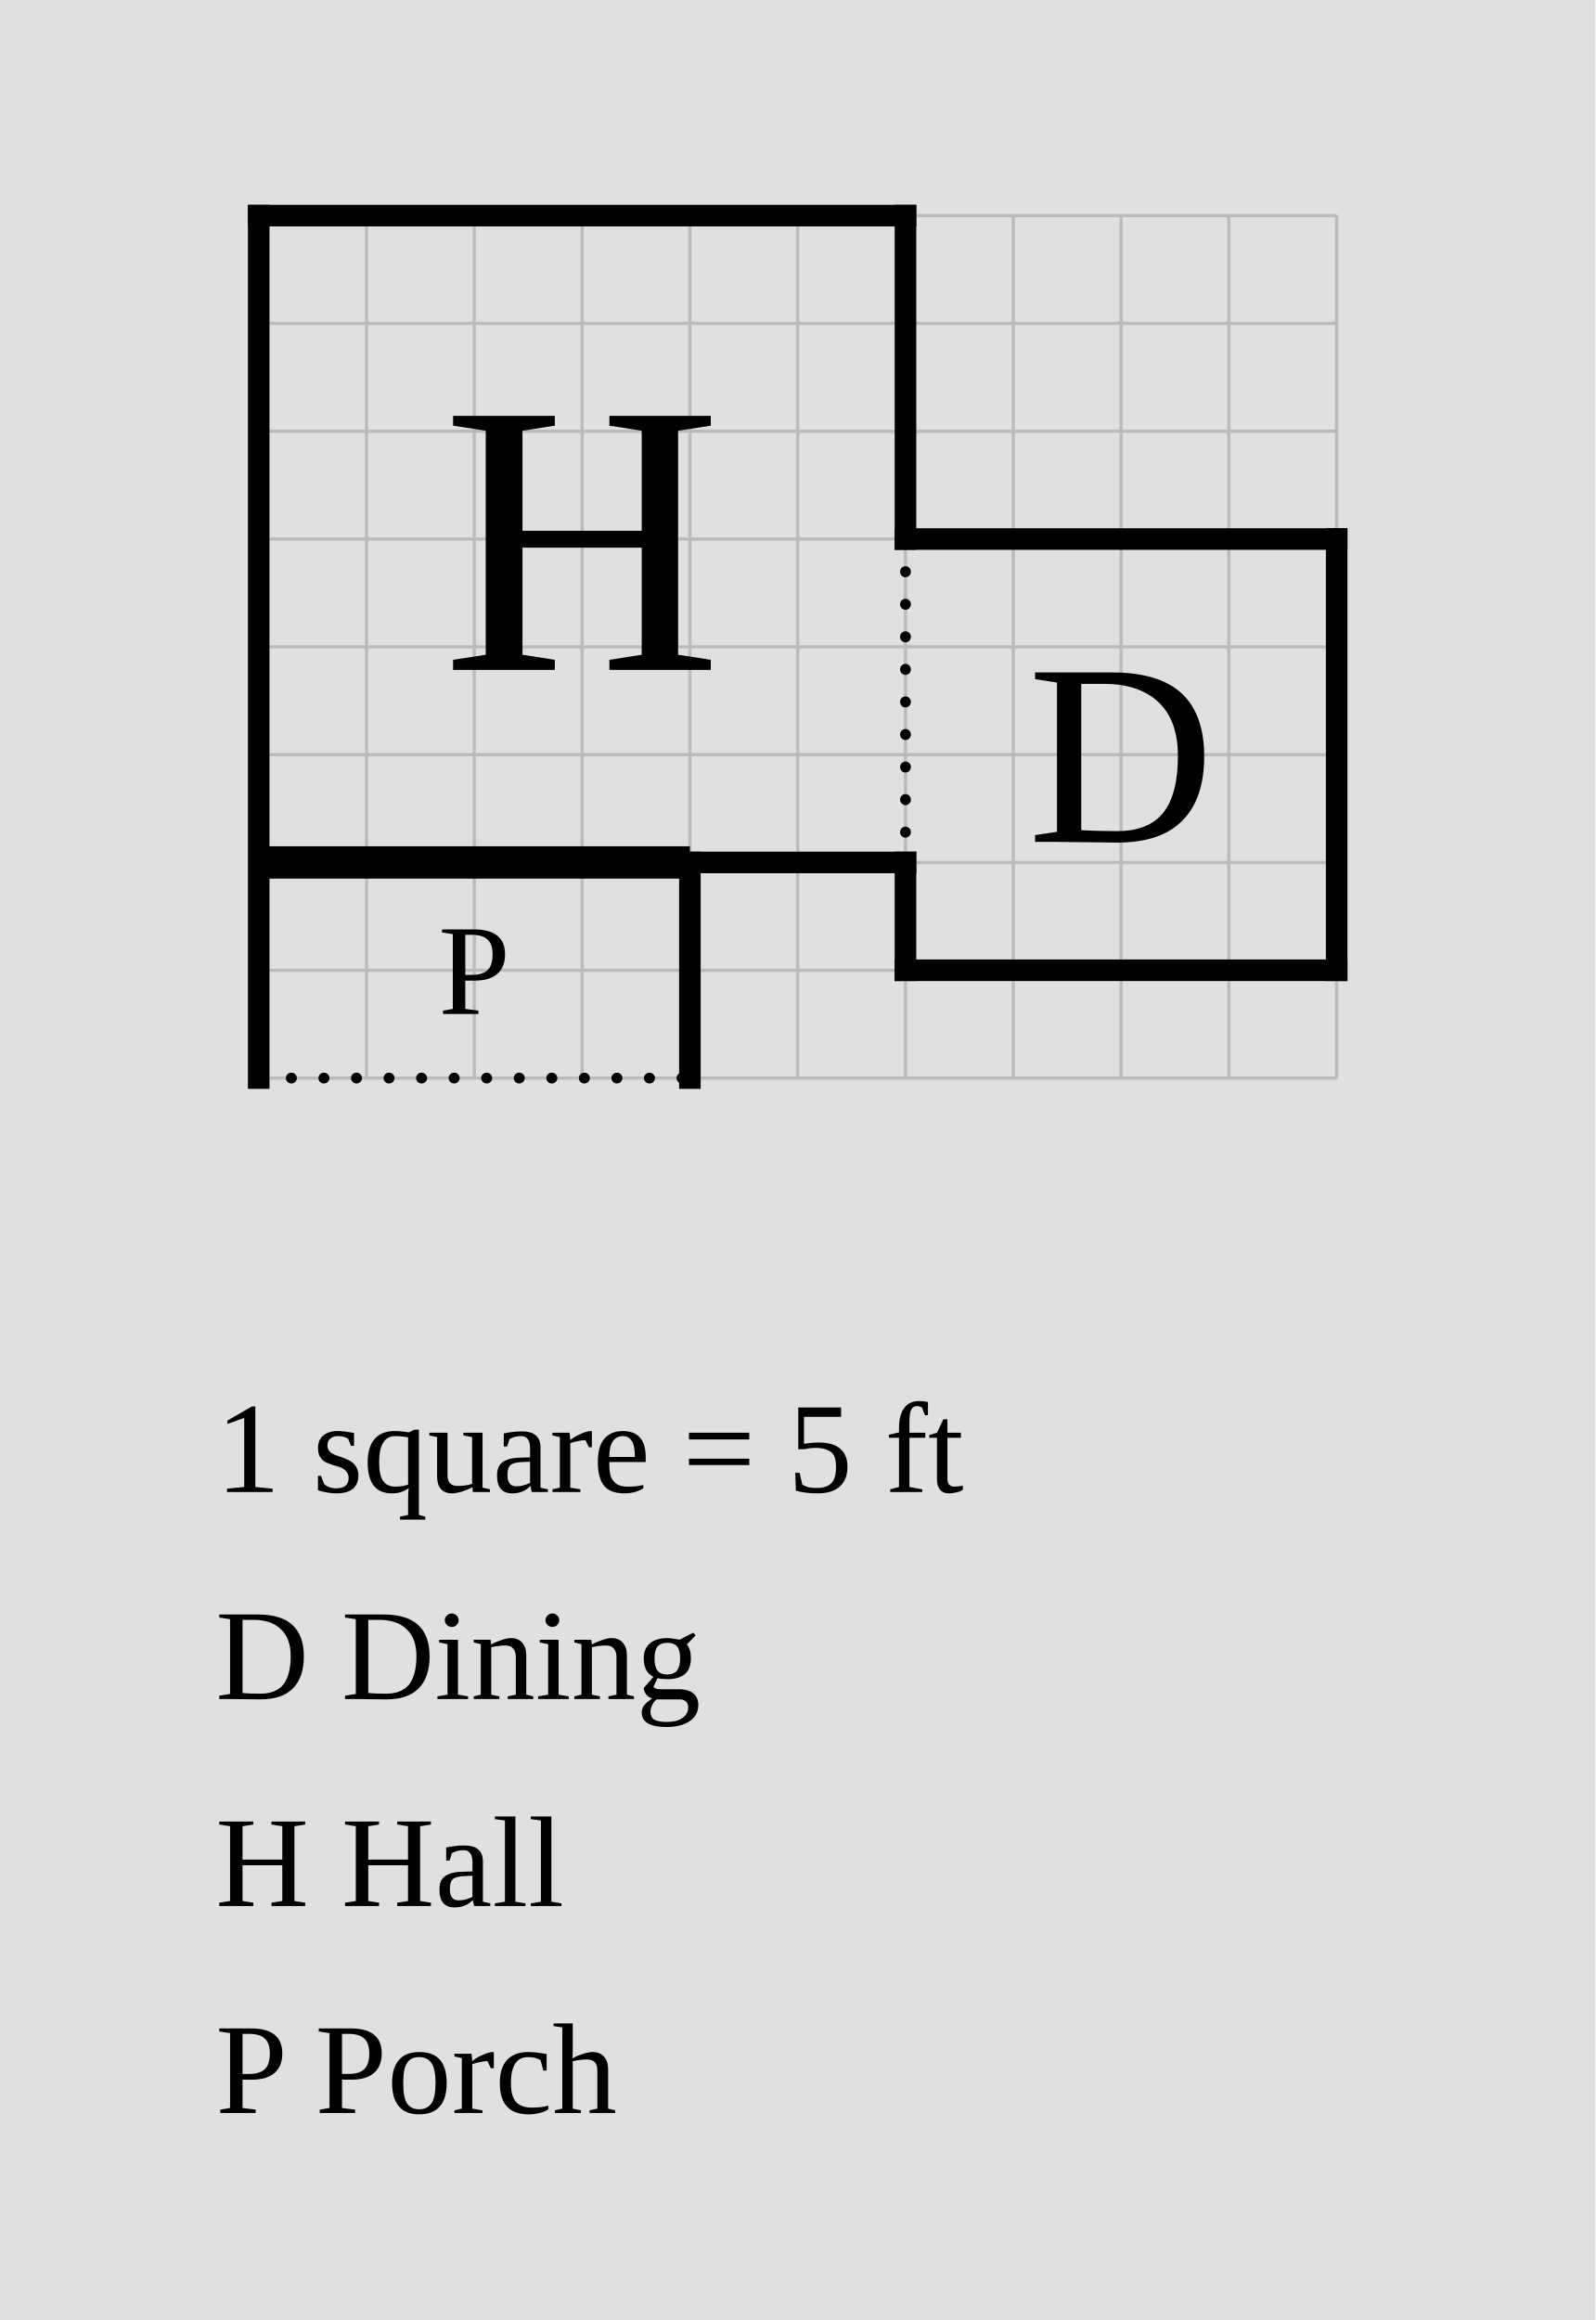
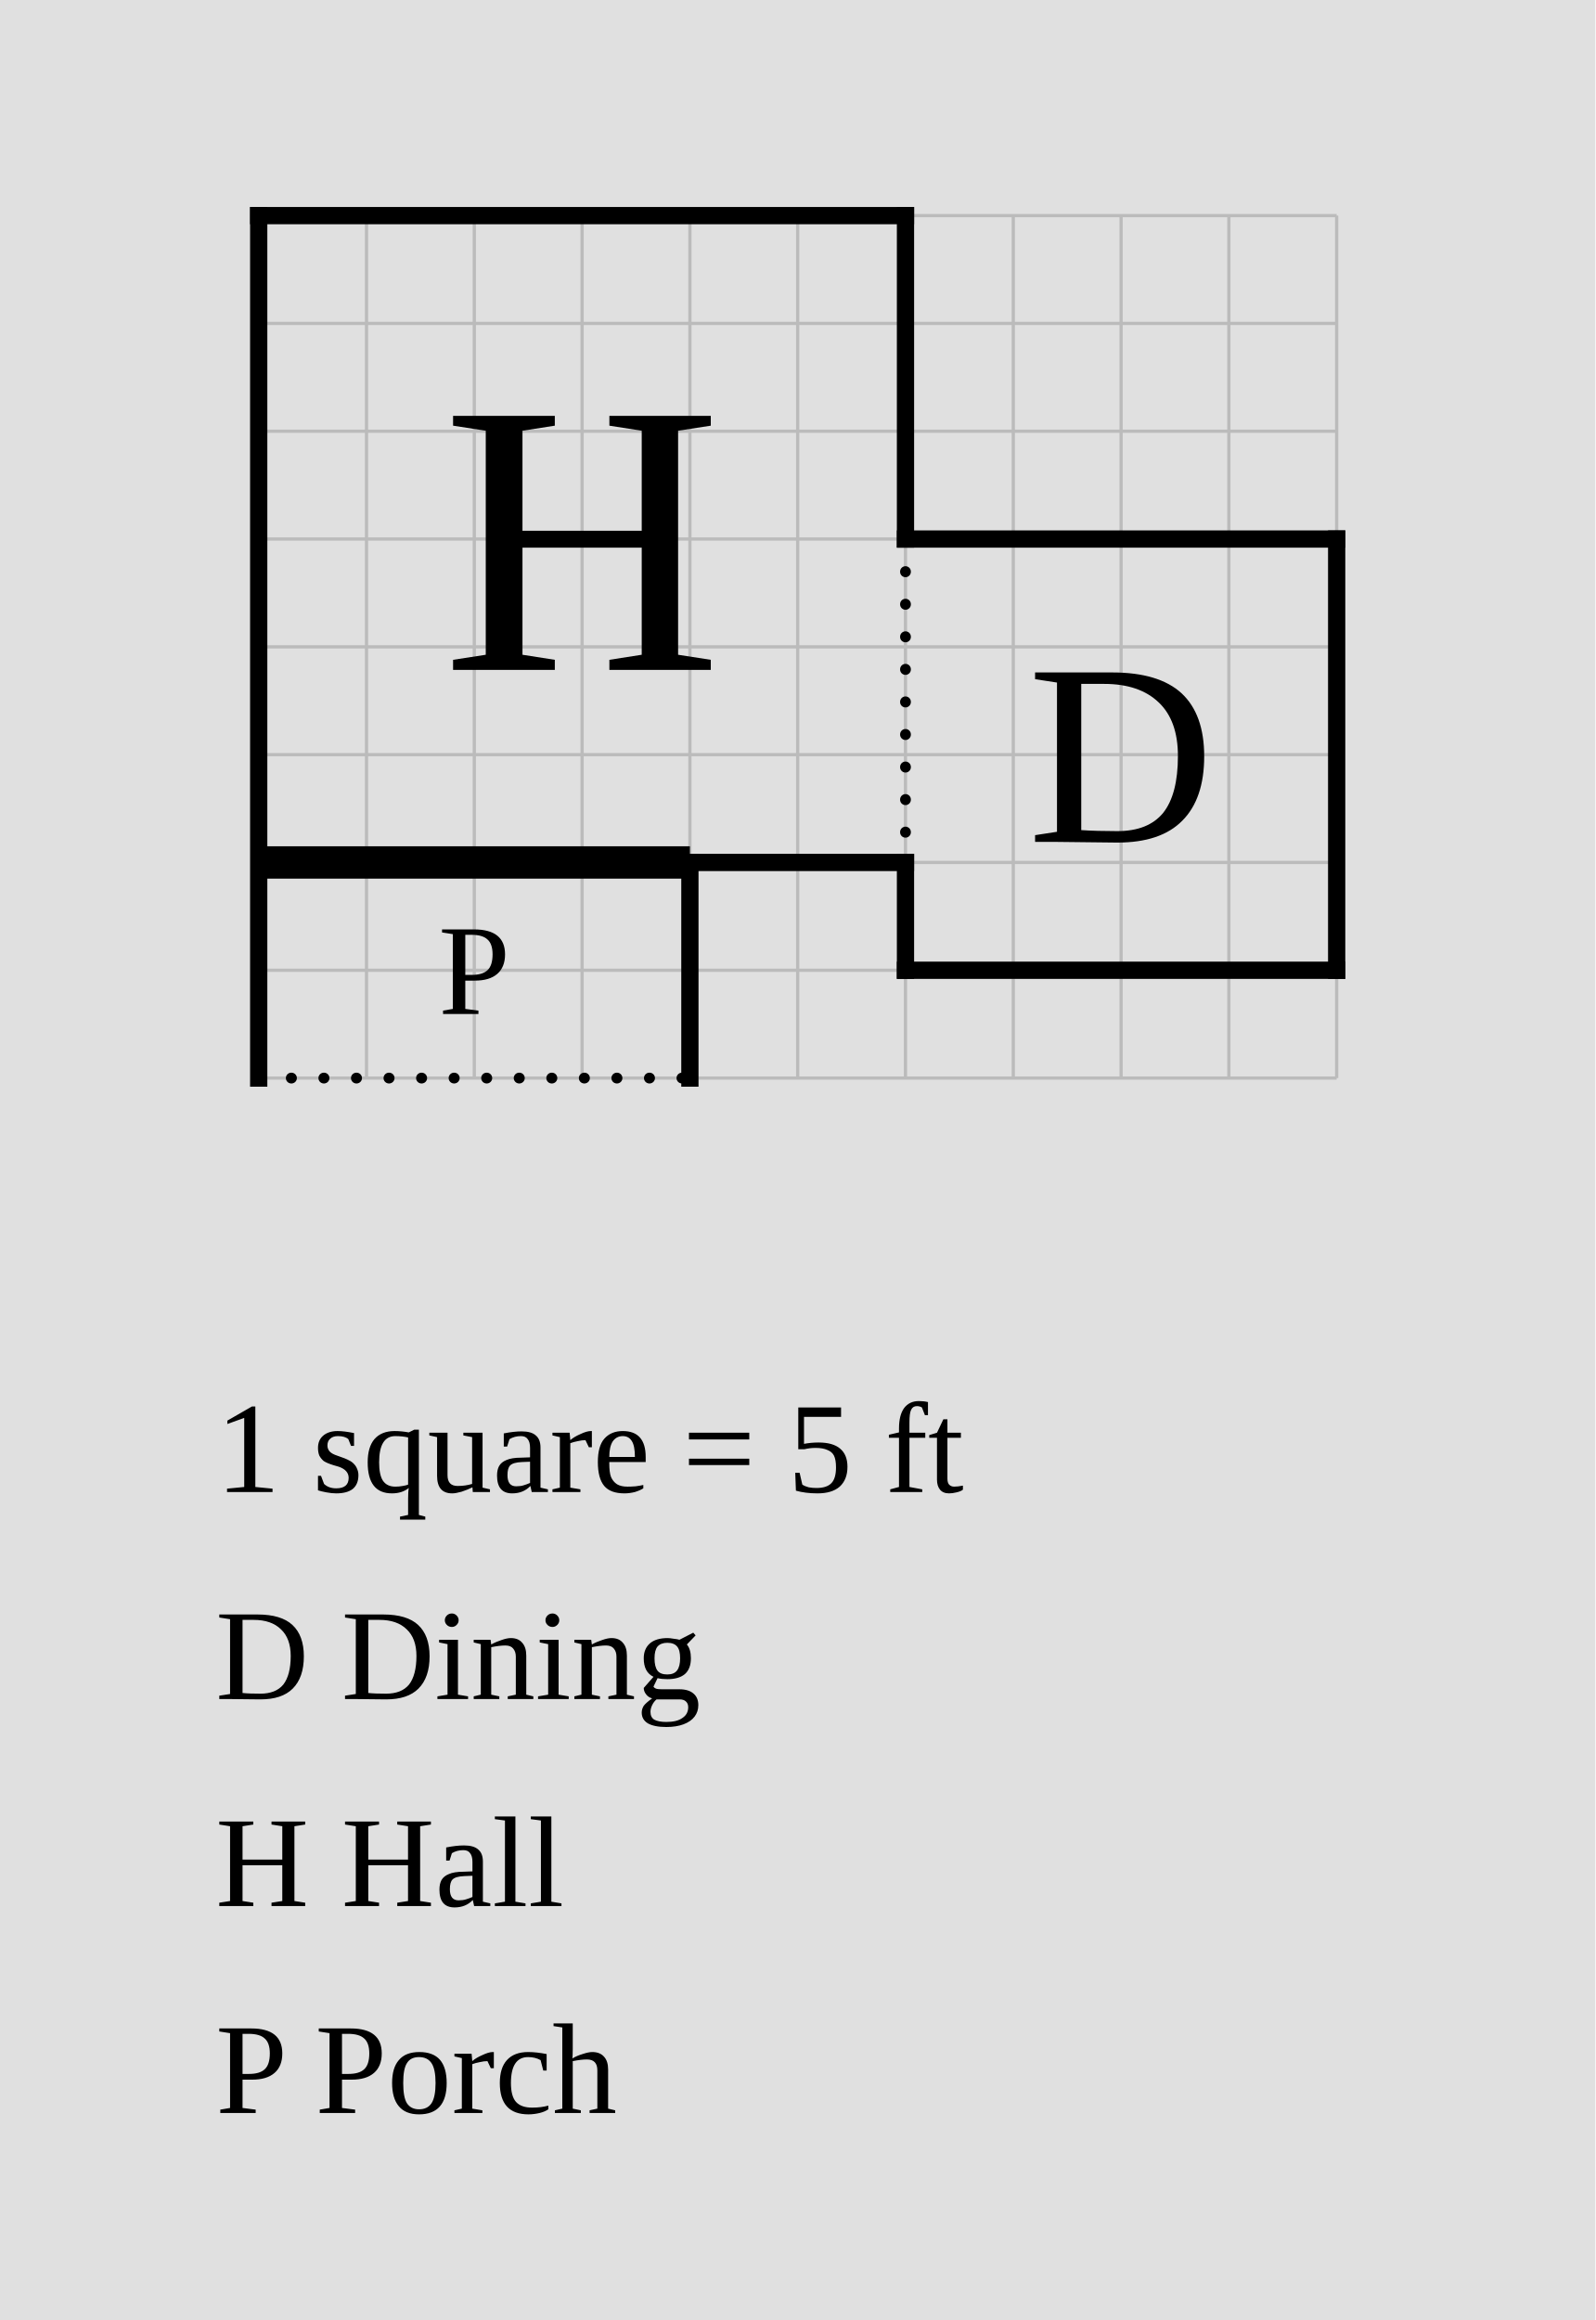
<svg xmlns="http://www.w3.org/2000/svg" width="740" height="1076" viewBox="-12 -10 74 107.6">
  <rect x="-12" y="-10" width="74" height="107.6" fill="#e0e0e0" />
  <g stroke="#bbb" stroke-width="0.15">
    <line x1="0" y1="0" x2="0" y2="40" />
    <line x1="5" y1="0" x2="5" y2="40" />
    <line x1="10" y1="0" x2="10" y2="40" />
    <line x1="15" y1="0" x2="15" y2="40" />
    <line x1="20" y1="0" x2="20" y2="40" />
    <line x1="25" y1="0" x2="25" y2="40" />
    <line x1="30" y1="0" x2="30" y2="40" />
    <line x1="35" y1="0" x2="35" y2="40" />
    <line x1="40" y1="0" x2="40" y2="40" />
    <line x1="45" y1="0" x2="45" y2="40" />
    <line x1="50" y1="0" x2="50" y2="40" />
    <line x1="0" y1="0" x2="50" y2="0" />
    <line x1="0" y1="5" x2="50" y2="5" />
    <line x1="0" y1="10" x2="50" y2="10" />
    <line x1="0" y1="15" x2="50" y2="15" />
    <line x1="0" y1="20" x2="50" y2="20" />
    <line x1="0" y1="25" x2="50" y2="25" />
    <line x1="0" y1="30" x2="50" y2="30" />
    <line x1="0" y1="35" x2="50" y2="35" />
    <line x1="0" y1="40" x2="50" y2="40" />
  </g>
  <line class="wall interior" x1="0" y1="30" x2="20" y2="30" stroke="black" stroke-width="0.5" stroke-linecap="square" />
-   <line class="wall exterior" x1="0" y1="0" x2="0" y2="40" stroke="black" stroke-width="1" stroke-linecap="square" />
-   <line class="wall exterior" x1="0" y1="0" x2="30" y2="0" stroke="black" stroke-width="1" stroke-linecap="square" />
-   <line class="wall exterior" x1="20" y1="30" x2="20" y2="40" stroke="black" stroke-width="1" stroke-linecap="square" />
-   <line class="wall exterior" x1="20" y1="30" x2="30" y2="30" stroke="black" stroke-width="1" stroke-linecap="square" />
-   <line class="wall exterior" x1="30" y1="0" x2="30" y2="15" stroke="black" stroke-width="1" stroke-linecap="square" />
-   <line class="wall exterior" x1="30" y1="15" x2="50" y2="15" stroke="black" stroke-width="1" stroke-linecap="square" />
-   <line class="wall exterior" x1="30" y1="30" x2="30" y2="35" stroke="black" stroke-width="1" stroke-linecap="square" />
-   <line class="wall exterior" x1="30" y1="35" x2="50" y2="35" stroke="black" stroke-width="1" stroke-linecap="square" />
-   <line class="wall exterior" x1="50" y1="15" x2="50" y2="35" stroke="black" stroke-width="1" stroke-linecap="square" />
+   <line class="wall exterior" x1="0" y1="0" x2="0" y2="40" stroke="black" stroke-width="0.8" stroke-linecap="square" />
+   <line class="wall exterior" x1="0" y1="0" x2="30" y2="0" stroke="black" stroke-width="0.8" stroke-linecap="square" />
+   <line class="wall exterior" x1="20" y1="30" x2="20" y2="40" stroke="black" stroke-width="0.8" stroke-linecap="square" />
+   <line class="wall exterior" x1="20" y1="30" x2="30" y2="30" stroke="black" stroke-width="0.8" stroke-linecap="square" />
+   <line class="wall exterior" x1="30" y1="0" x2="30" y2="15" stroke="black" stroke-width="0.8" stroke-linecap="square" />
+   <line class="wall exterior" x1="30" y1="15" x2="50" y2="15" stroke="black" stroke-width="0.8" stroke-linecap="square" />
+   <line class="wall exterior" x1="30" y1="30" x2="30" y2="35" stroke="black" stroke-width="0.8" stroke-linecap="square" />
+   <line class="wall exterior" x1="30" y1="35" x2="50" y2="35" stroke="black" stroke-width="0.8" stroke-linecap="square" />
+   <line class="wall exterior" x1="50" y1="15" x2="50" y2="35" stroke="black" stroke-width="0.8" stroke-linecap="square" />
  <text data-room="dining" x="40" y="25" text-anchor="middle" dominant-baseline="central" font-size="12">D</text>
  <text data-room="hall" x="15" y="15" text-anchor="middle" dominant-baseline="central" font-size="18">H</text>
  <text data-room="porch" x="10" y="35" text-anchor="middle" dominant-baseline="central" font-size="6">P</text>
  <line class="open" x1="0" y1="40" x2="20" y2="40" stroke="black" stroke-width="0.5" stroke-dasharray="0.01 1.5" stroke-linecap="round" />
  <line class="open" x1="30" y1="15" x2="30" y2="30" stroke="black" stroke-width="0.5" stroke-dasharray="0.01 1.5" stroke-linecap="round" />
  <line class="door" x1="0" y1="30" x2="20" y2="30" stroke="black" stroke-width="1.5" />
  <text class="scale" x="-2" y="59.2" font-size="6">1 square = 5 ft</text>
  <text class="key" x="-2" y="68.8" font-size="6">D  Dining</text>
  <text class="key" x="-2" y="78.4" font-size="6">H  Hall</text>
  <text class="key" x="-2" y="88" font-size="6">P  Porch</text>
</svg>
